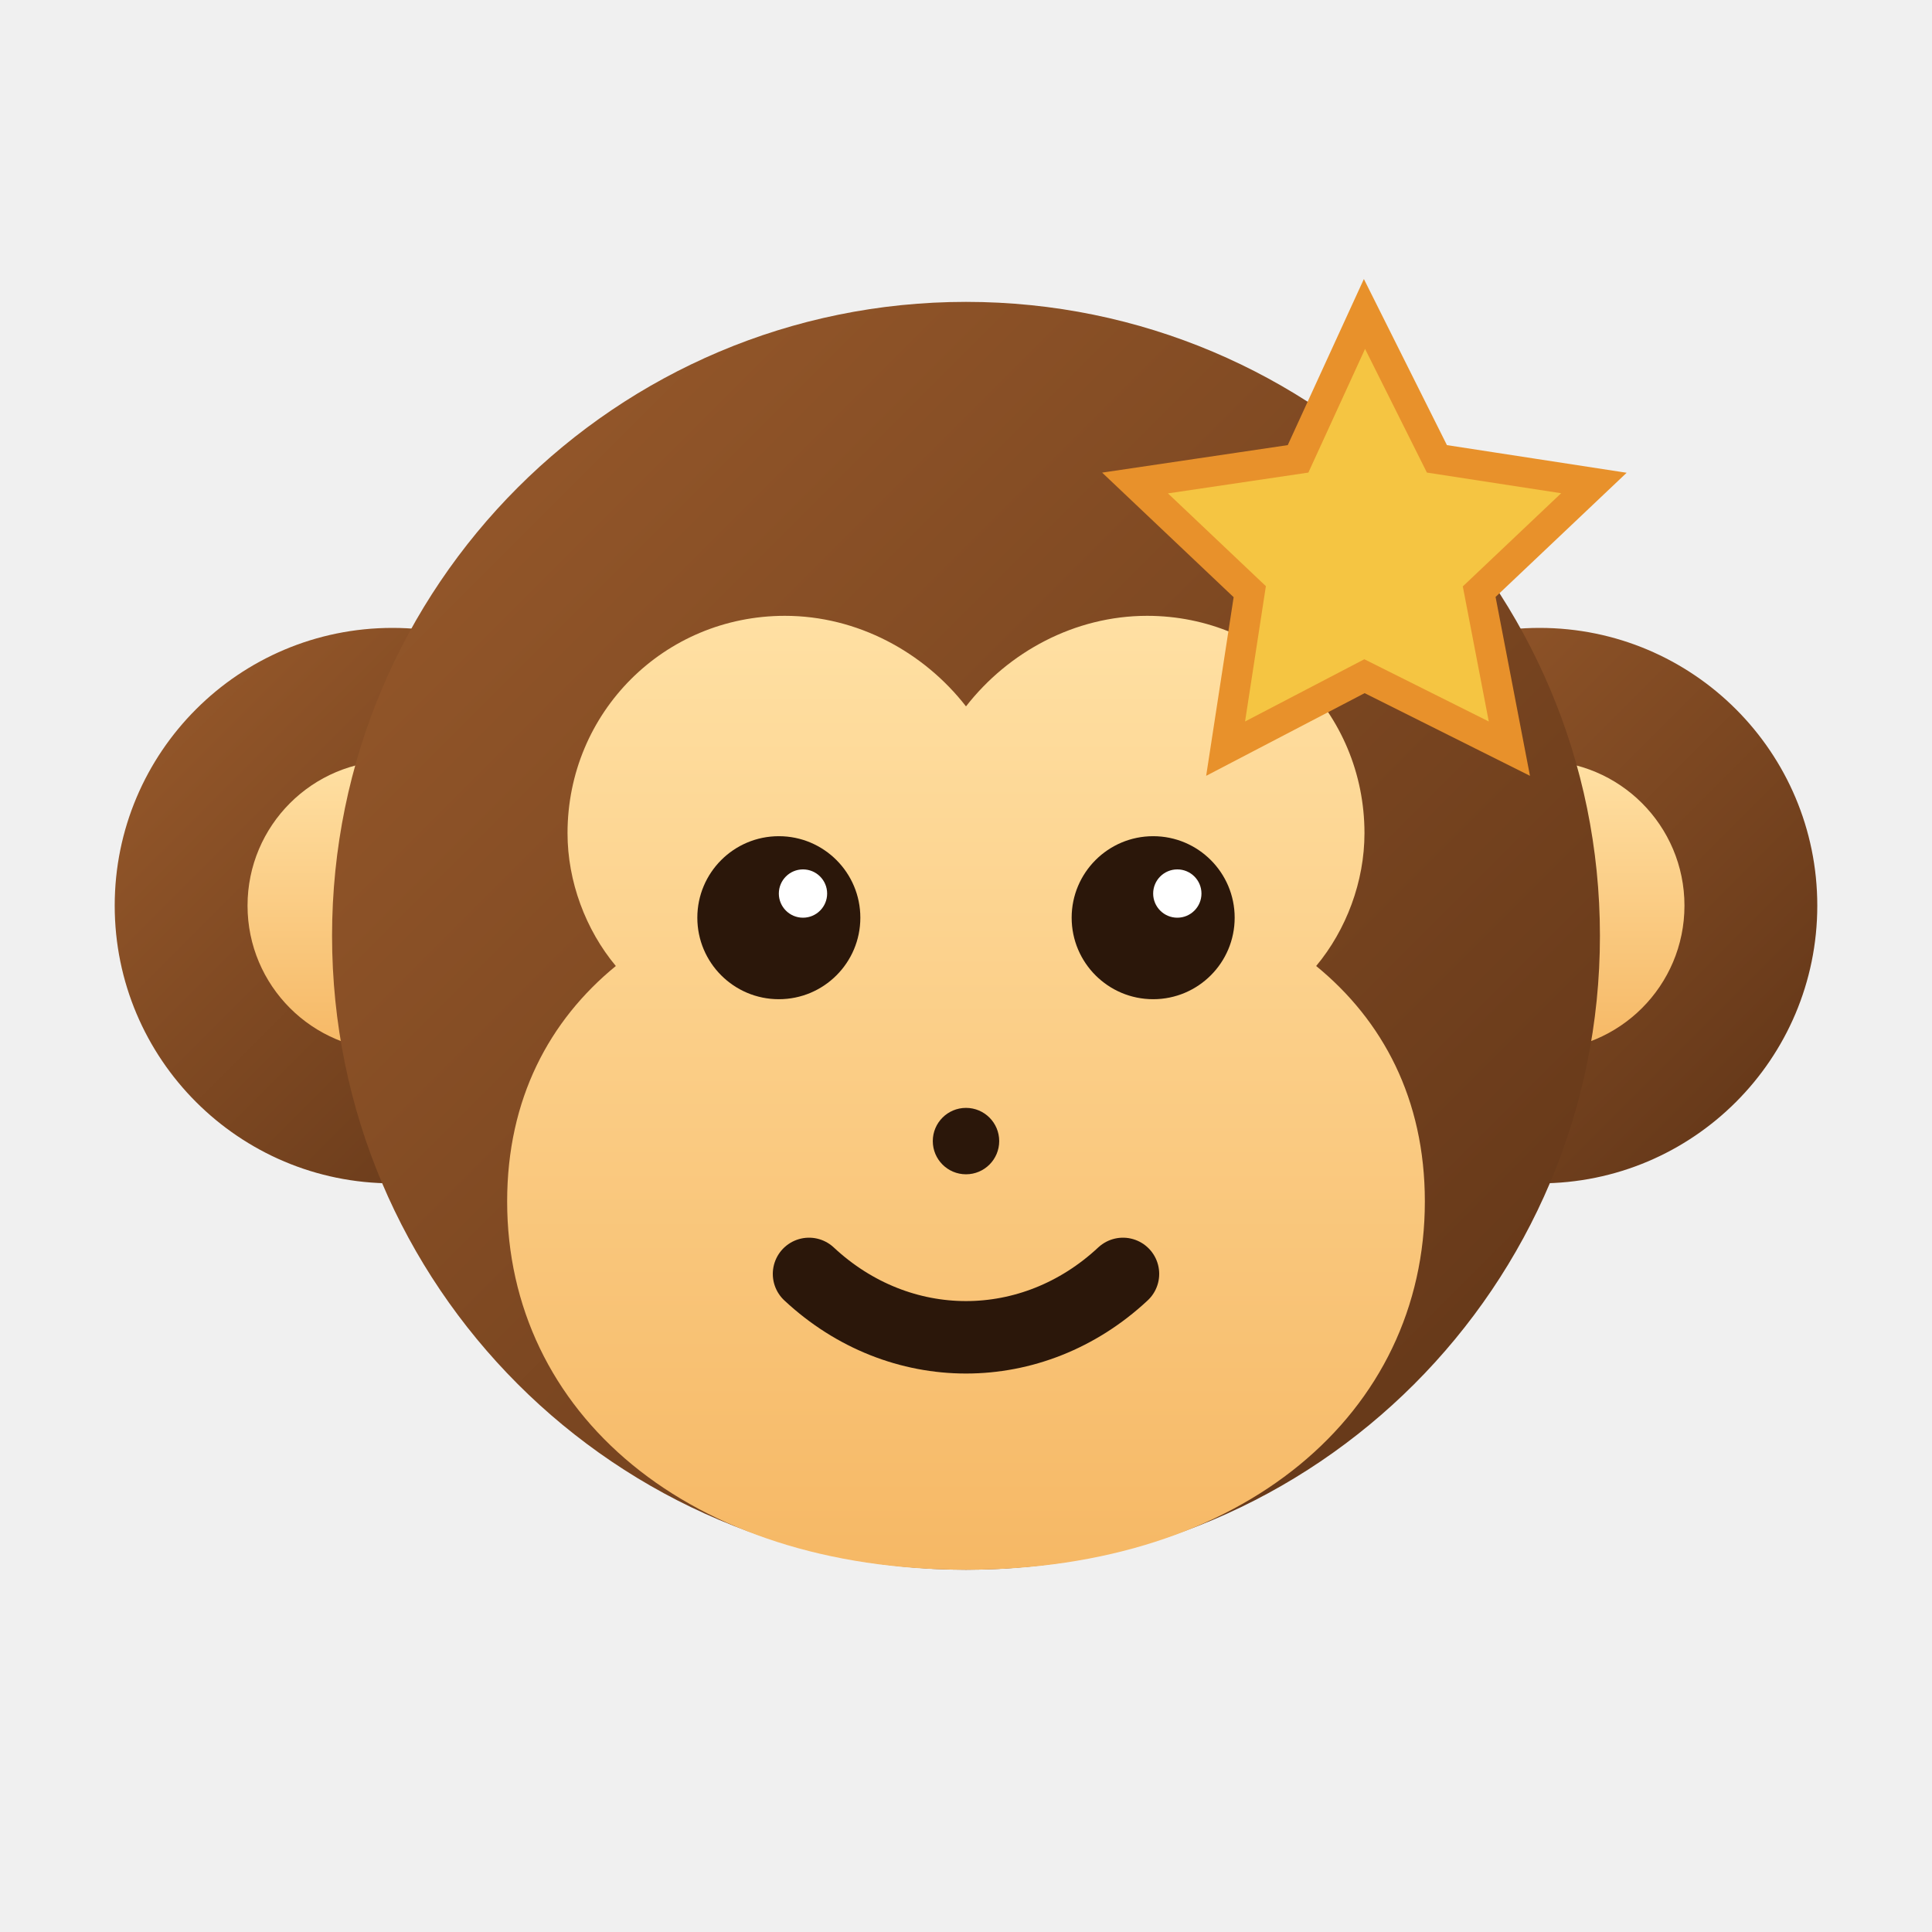
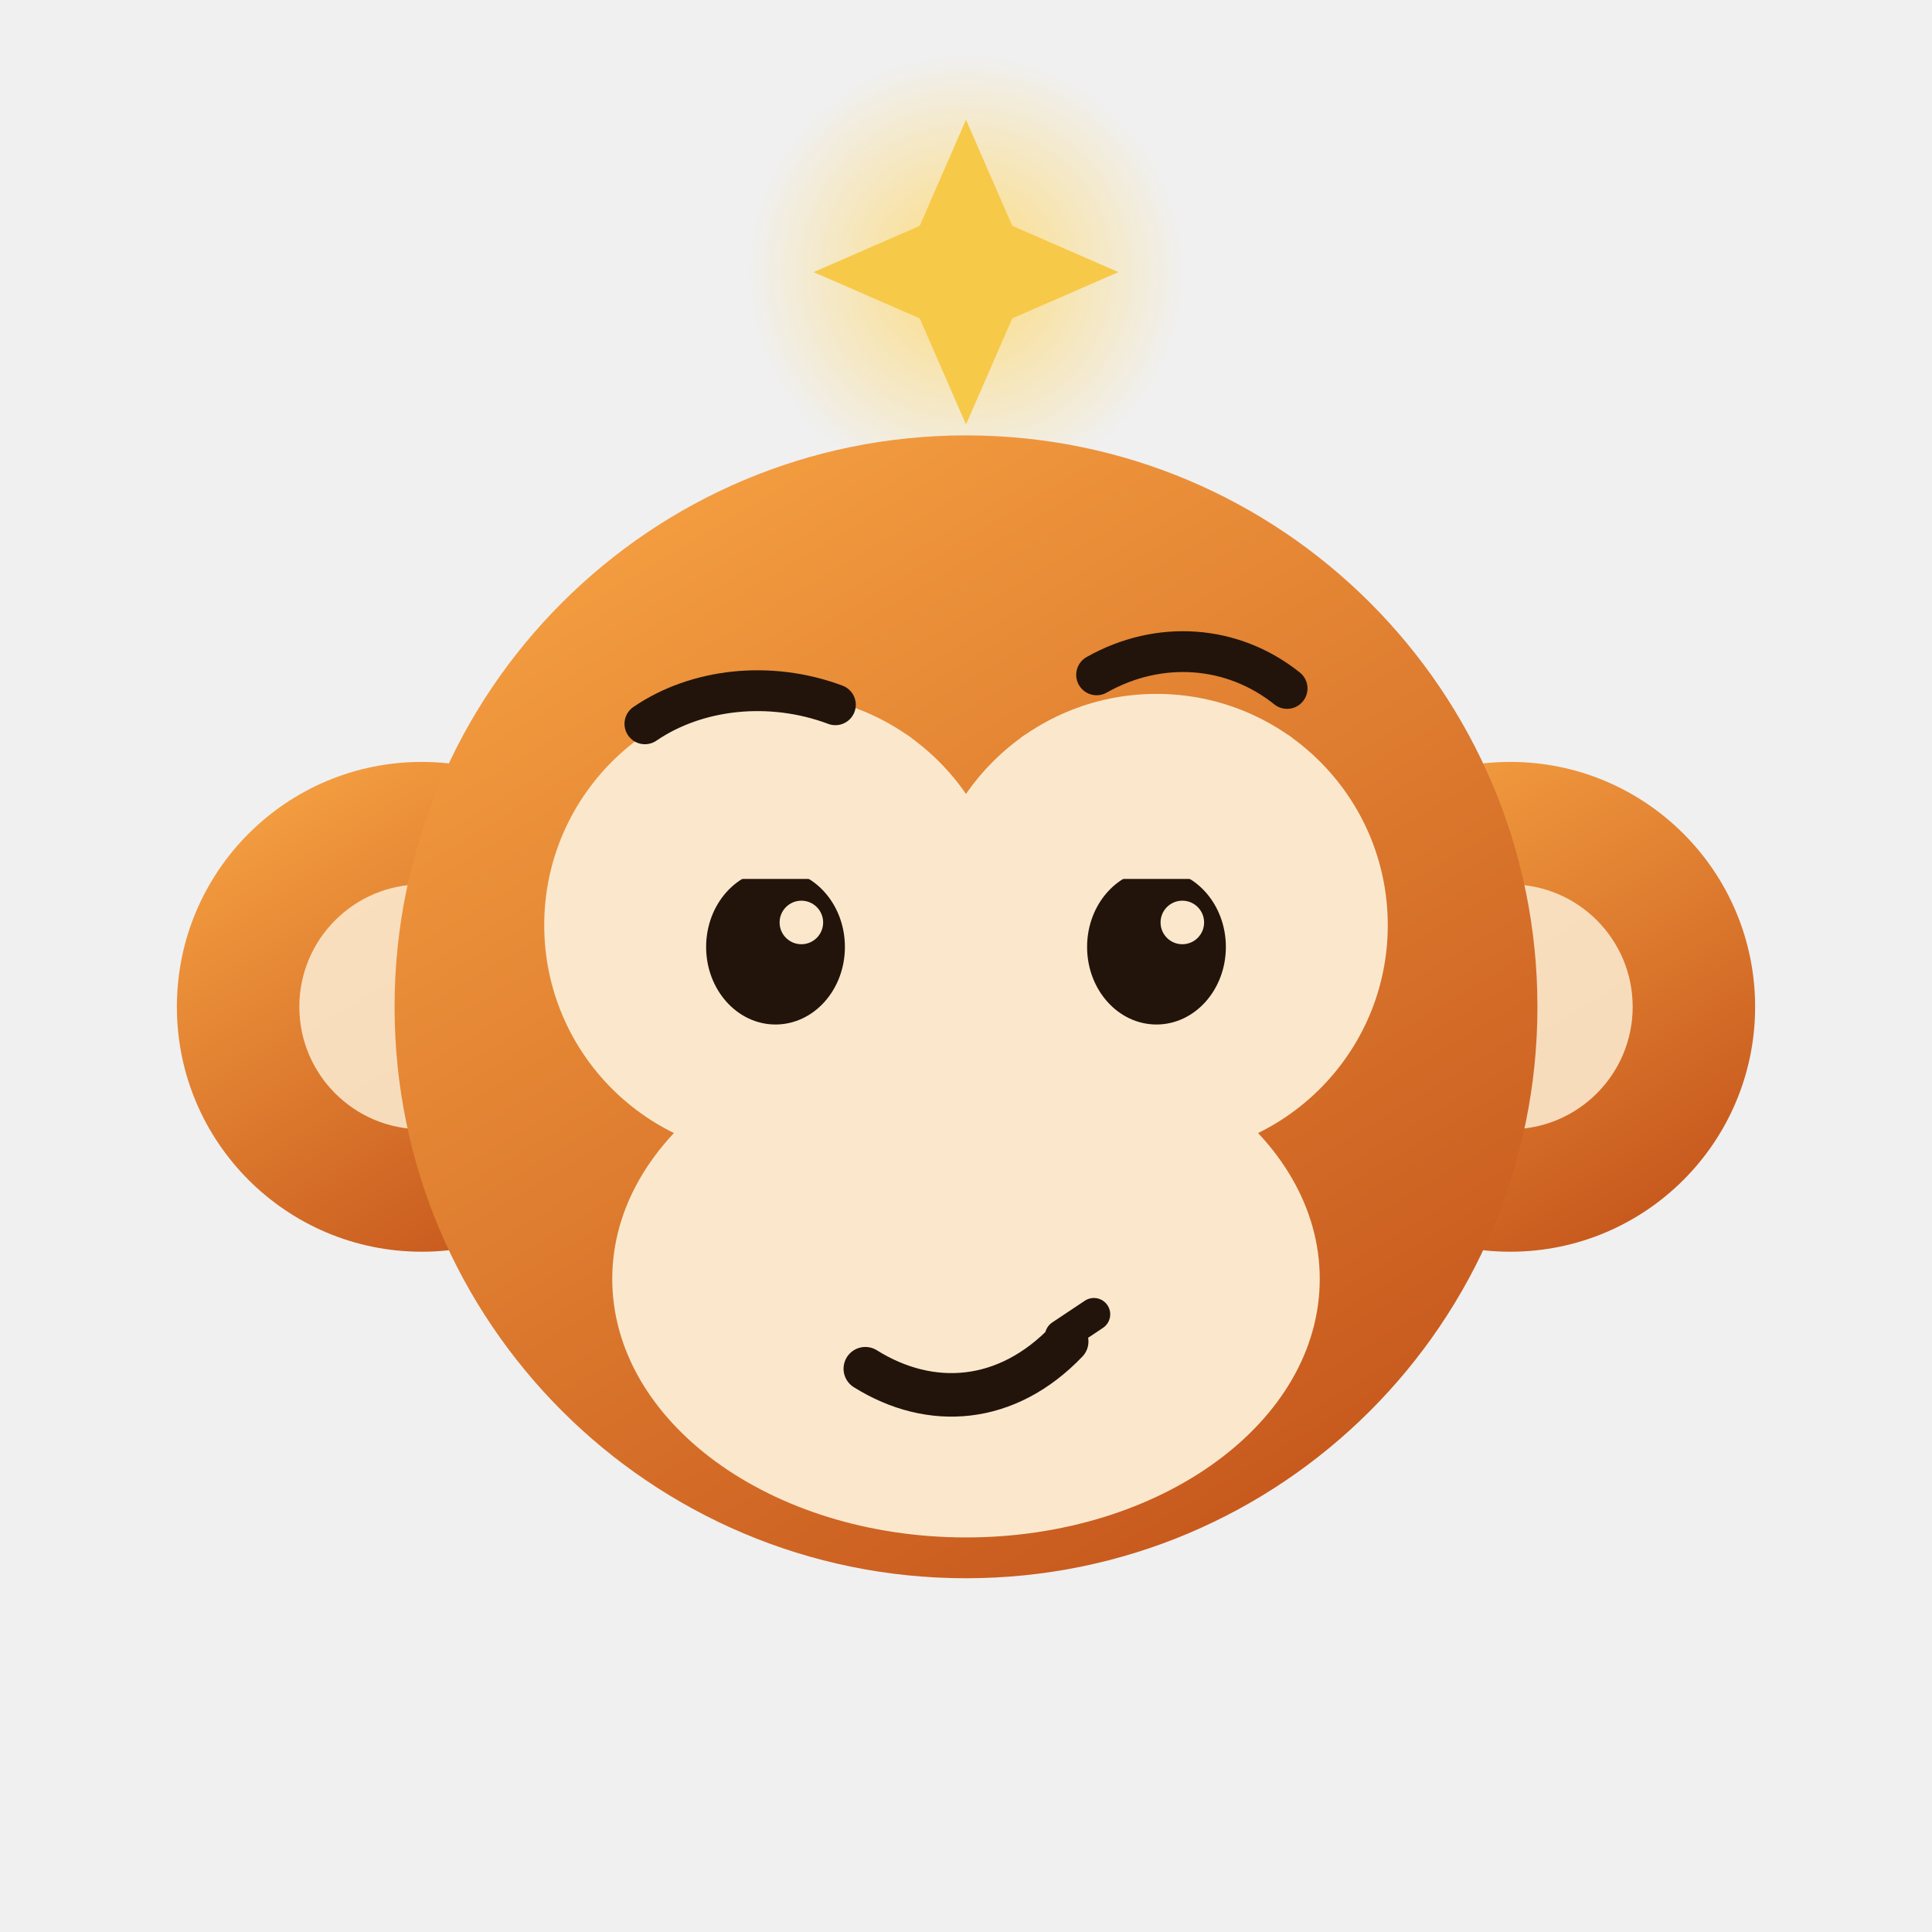
- <svg xmlns="http://www.w3.org/2000/svg" viewBox="0 0 32 32">
+ <svg xmlns="http://www.w3.org/2000/svg" viewBox="-3.5 -7 71 71">
  <defs>
-     <linearGradient id="fur" x1="0" y1="0" x2="1" y2="1">
-       <stop offset="0" stop-color="#9a5b2c" />
-       <stop offset="1" stop-color="#5f3417" />
+     <linearGradient id="fur" x1="0.2" y1="0" x2="0.8" y2="1">
+       <stop offset="0" stop-color="#f6a142" />
+       <stop offset="1" stop-color="#c4541b" />
    </linearGradient>
-     <linearGradient id="face" x1="0" y1="0" x2="0" y2="1">
-       <stop offset="0" stop-color="#ffe0a3" />
-       <stop offset="1" stop-color="#f6b865" />
-     </linearGradient>
+     <radialGradient id="glow">
+       <stop offset="0" stop-color="#ffd76a" stop-opacity="0.85" />
+       <stop offset="1" stop-color="#ffd76a" stop-opacity="0" />
+     </radialGradient>
+     <clipPath id="s0">
+       <circle cx="25" cy="27" r="8.5" />
+     </clipPath>
+     <clipPath id="s1">
+       <circle cx="39" cy="27" r="8.5" />
+     </clipPath>
  </defs>
-   <circle cx="6.5" cy="15" r="4.6" fill="url(#fur)" />
-   <circle cx="25.5" cy="15" r="4.6" fill="url(#fur)" />
-   <circle cx="6.5" cy="15" r="2.4" fill="url(#face)" />
-   <circle cx="25.5" cy="15" r="2.4" fill="url(#face)" />
-   <circle cx="16" cy="15.5" r="10.5" fill="url(#fur)" />
-   <path d="M16 26c-4.6 0-7.6-2.6-7.6-6.1 0-1.7.7-3 1.8-3.9-.5-.6-.8-1.4-.8-2.2 0-2 1.6-3.6 3.6-3.6 1.2 0 2.3.6 3 1.5.7-.9 1.8-1.5 3-1.5 2 0 3.6 1.6 3.6 3.6 0 .8-.3 1.6-.8 2.2 1.1.9 1.8 2.2 1.8 3.9 0 3.5-3 6.1-7.6 6.1Z" fill="url(#face)" />
-   <circle cx="12.9" cy="15.2" r="1.35" fill="#2b170a" />
-   <circle cx="19.1" cy="15.2" r="1.35" fill="#2b170a" />
-   <circle cx="13.3" cy="14.8" r="0.4" fill="#fff" />
-   <circle cx="19.5" cy="14.8" r="0.4" fill="#fff" />
-   <path d="M13.4 21.1c1.5 1.4 3.7 1.4 5.2 0" stroke="#2b170a" stroke-width="1.2" stroke-linecap="round" fill="none" />
-   <circle cx="16" cy="18.9" r="0.55" fill="#2b170a" />
-   <path d="M22.6 5.2l1.2 2.4 2.6.4-1.9 1.8.5 2.6-2.4-1.2-2.3 1.2.4-2.6-1.9-1.8 2.7-.4z" fill="#f5c542" stroke="#e8912b" stroke-width="0.5" />
+   <circle cx="32" cy="3" r="8" fill="url(#glow)" />
+   <path d="M32-2.6 33.7 1.3 37.6 3 33.7 4.7 32 8.6 30.3 4.7 26.4 3 30.3 1.3Z" fill="#f7c948" />
+   <circle cx="12" cy="30" r="9" fill="url(#fur)" />
+   <circle cx="52" cy="30" r="9" fill="url(#fur)" />
+   <circle cx="12" cy="30" r="4.5" fill="#fbe8cc" opacity="0.9" />
+   <circle cx="52" cy="30" r="4.5" fill="#fbe8cc" opacity="0.9" />
+   <circle cx="32" cy="30" r="21" fill="url(#fur)" />
+   <circle cx="25" cy="27" r="8.5" fill="#fbe8cc" />
+   <circle cx="39" cy="27" r="8.5" fill="#fbe8cc" />
+   <ellipse cx="32" cy="40" rx="13" ry="9.5" fill="#fbe8cc" />
+   <g clip-path="url(#s0)">
+     <ellipse cx="25" cy="27.8" rx="2.55" ry="2.85" fill="#22140b" />
+     <circle cx="25.95" cy="26.9" r="0.8" fill="#fbe8cc" />
+     <rect x="20" y="20" width="10" height="5.3" fill="#fbe8cc" />
+   </g>
+   <g clip-path="url(#s1)">
+     <ellipse cx="39" cy="27.8" rx="2.55" ry="2.85" fill="#22140b" />
+     <circle cx="39.95" cy="26.9" r="0.8" fill="#fbe8cc" />
+     <rect x="34" y="20" width="10" height="5.3" fill="#fbe8cc" />
+   </g>
+   <g stroke="#22140b" stroke-linecap="round" fill="none">
+     <path d="M20.2 19.6c1.9-1.3 4.6-1.6 7-.7" stroke-width="1.5" />
+     <path d="M36.8 17.8c2.3-1.3 5-1.1 7 .5" stroke-width="1.5" />
+     <path d="M28.3 43.3c2.4 1.5 5.2 1.3 7.4-1" stroke-width="1.6" />
+     <path d="M35.5 42.1l1.2-.8" stroke-width="1.2" />
+   </g>
</svg>
